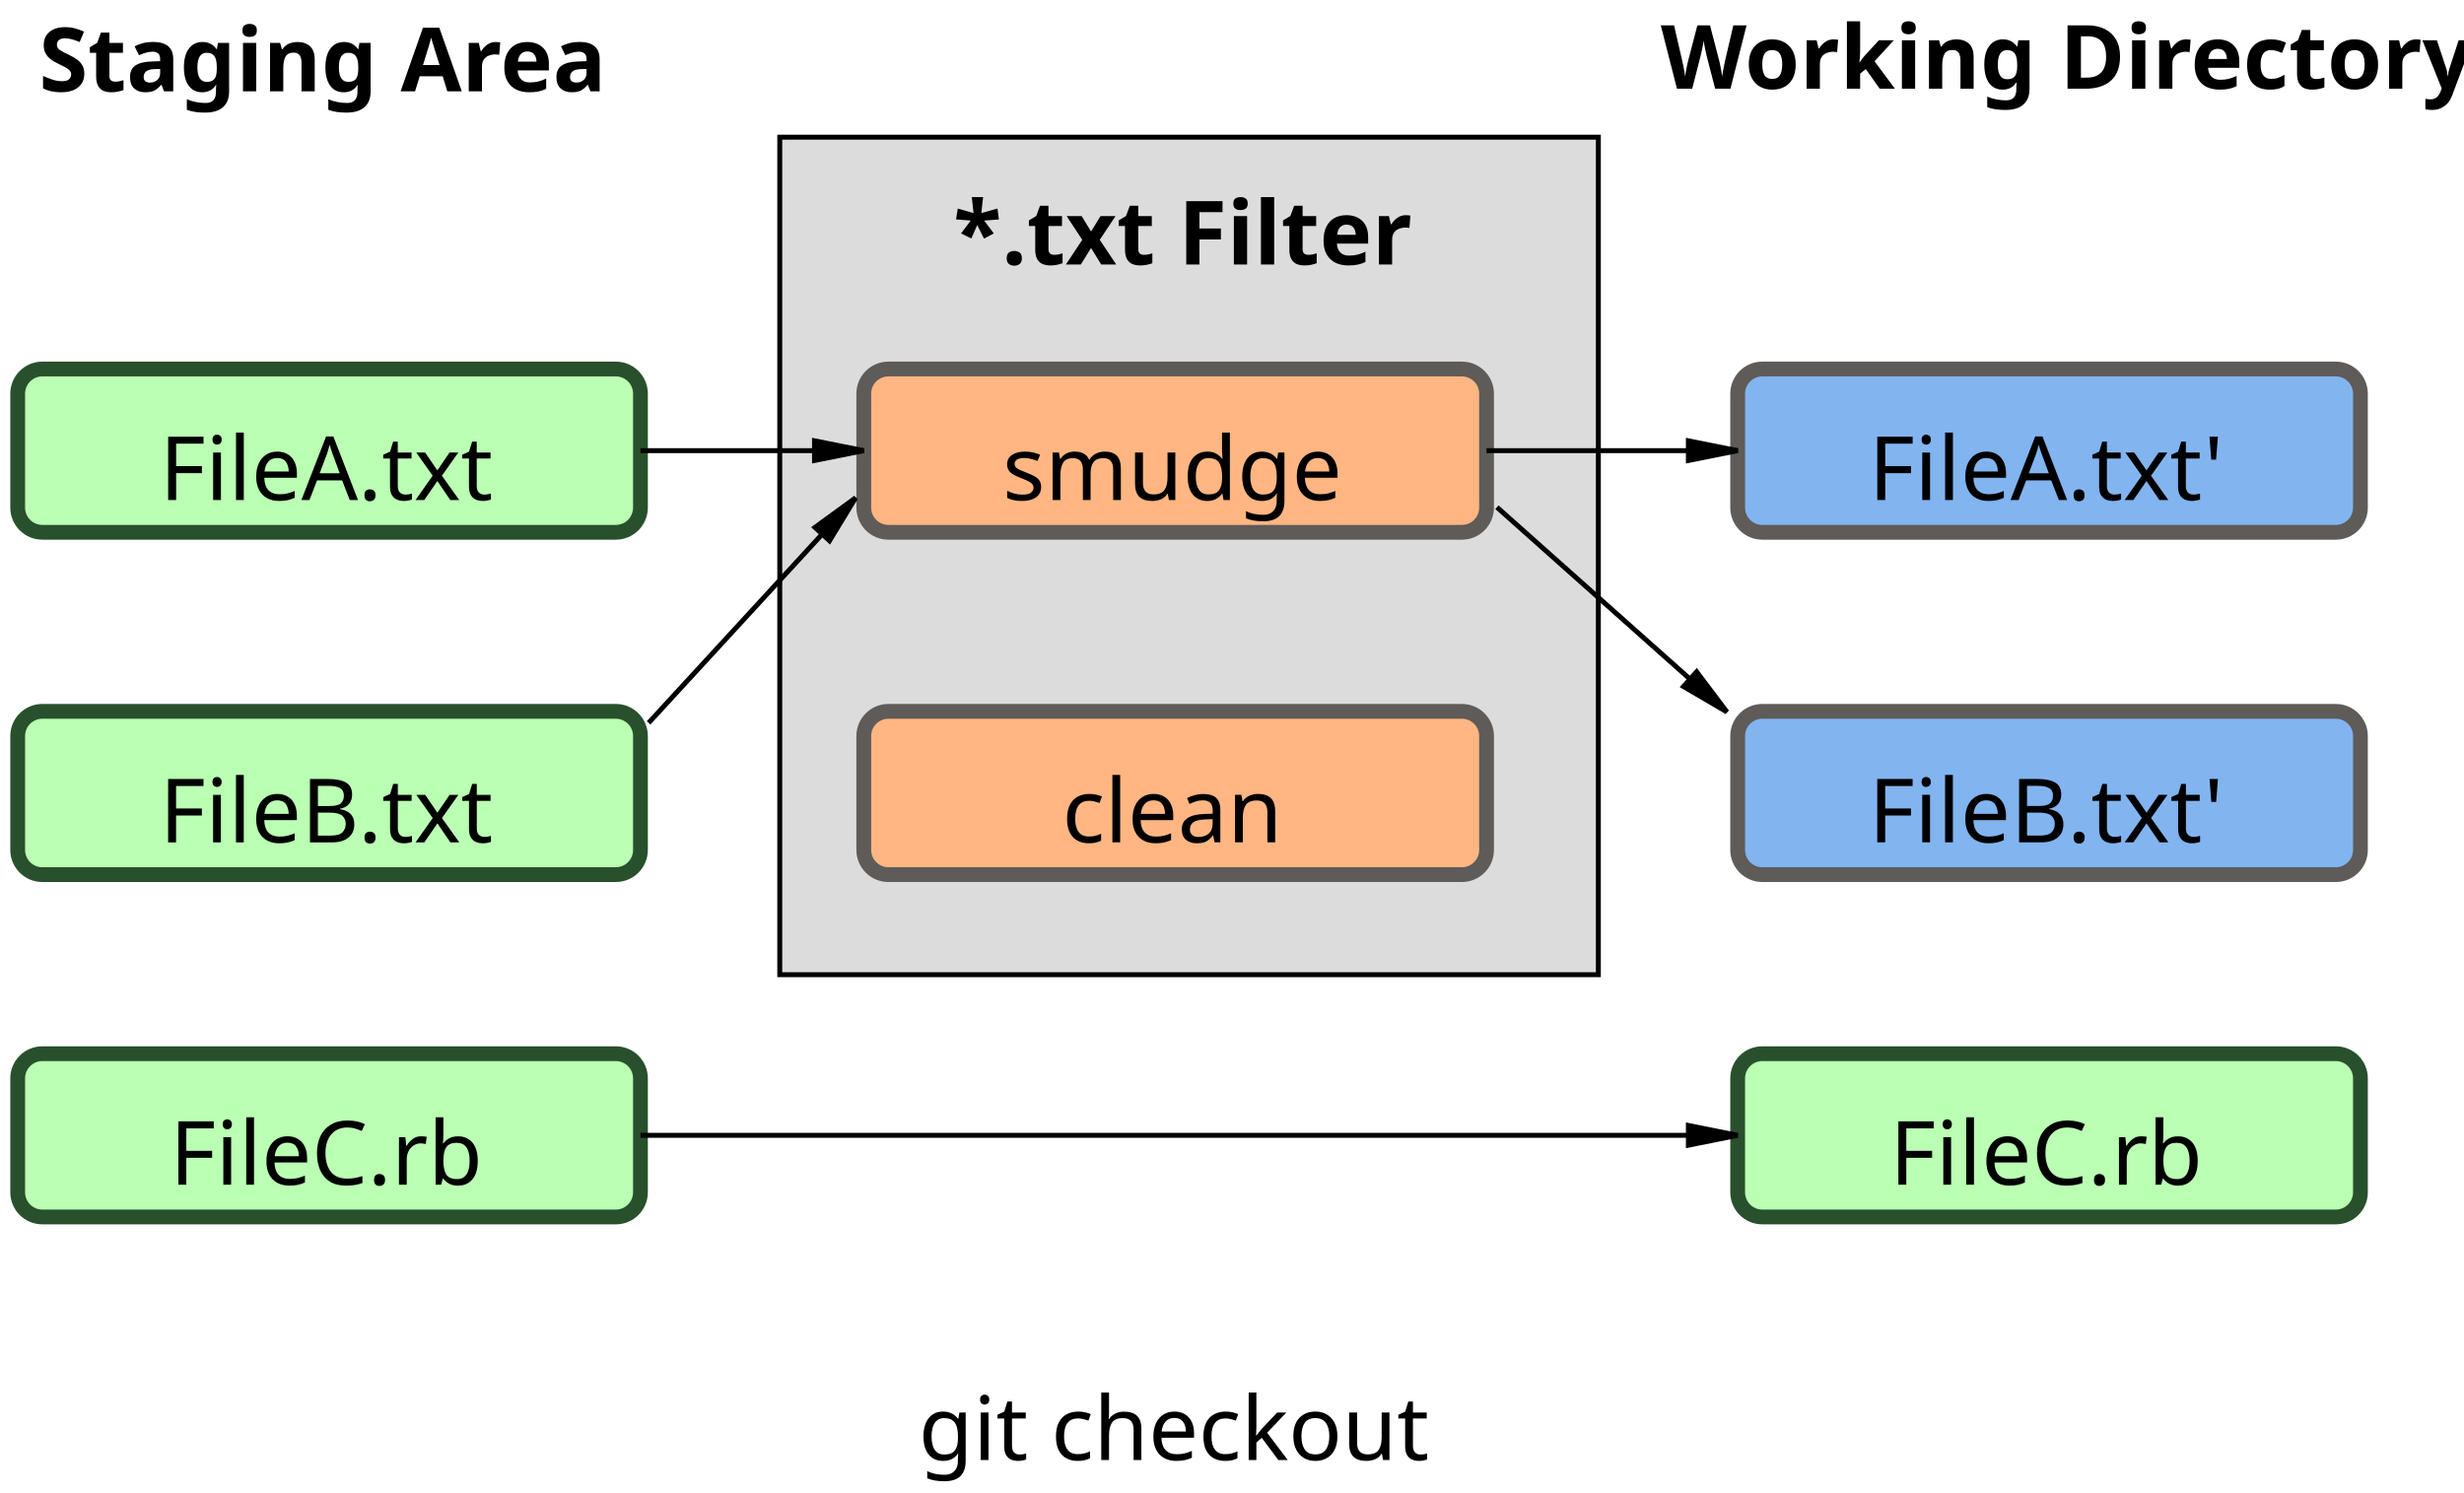
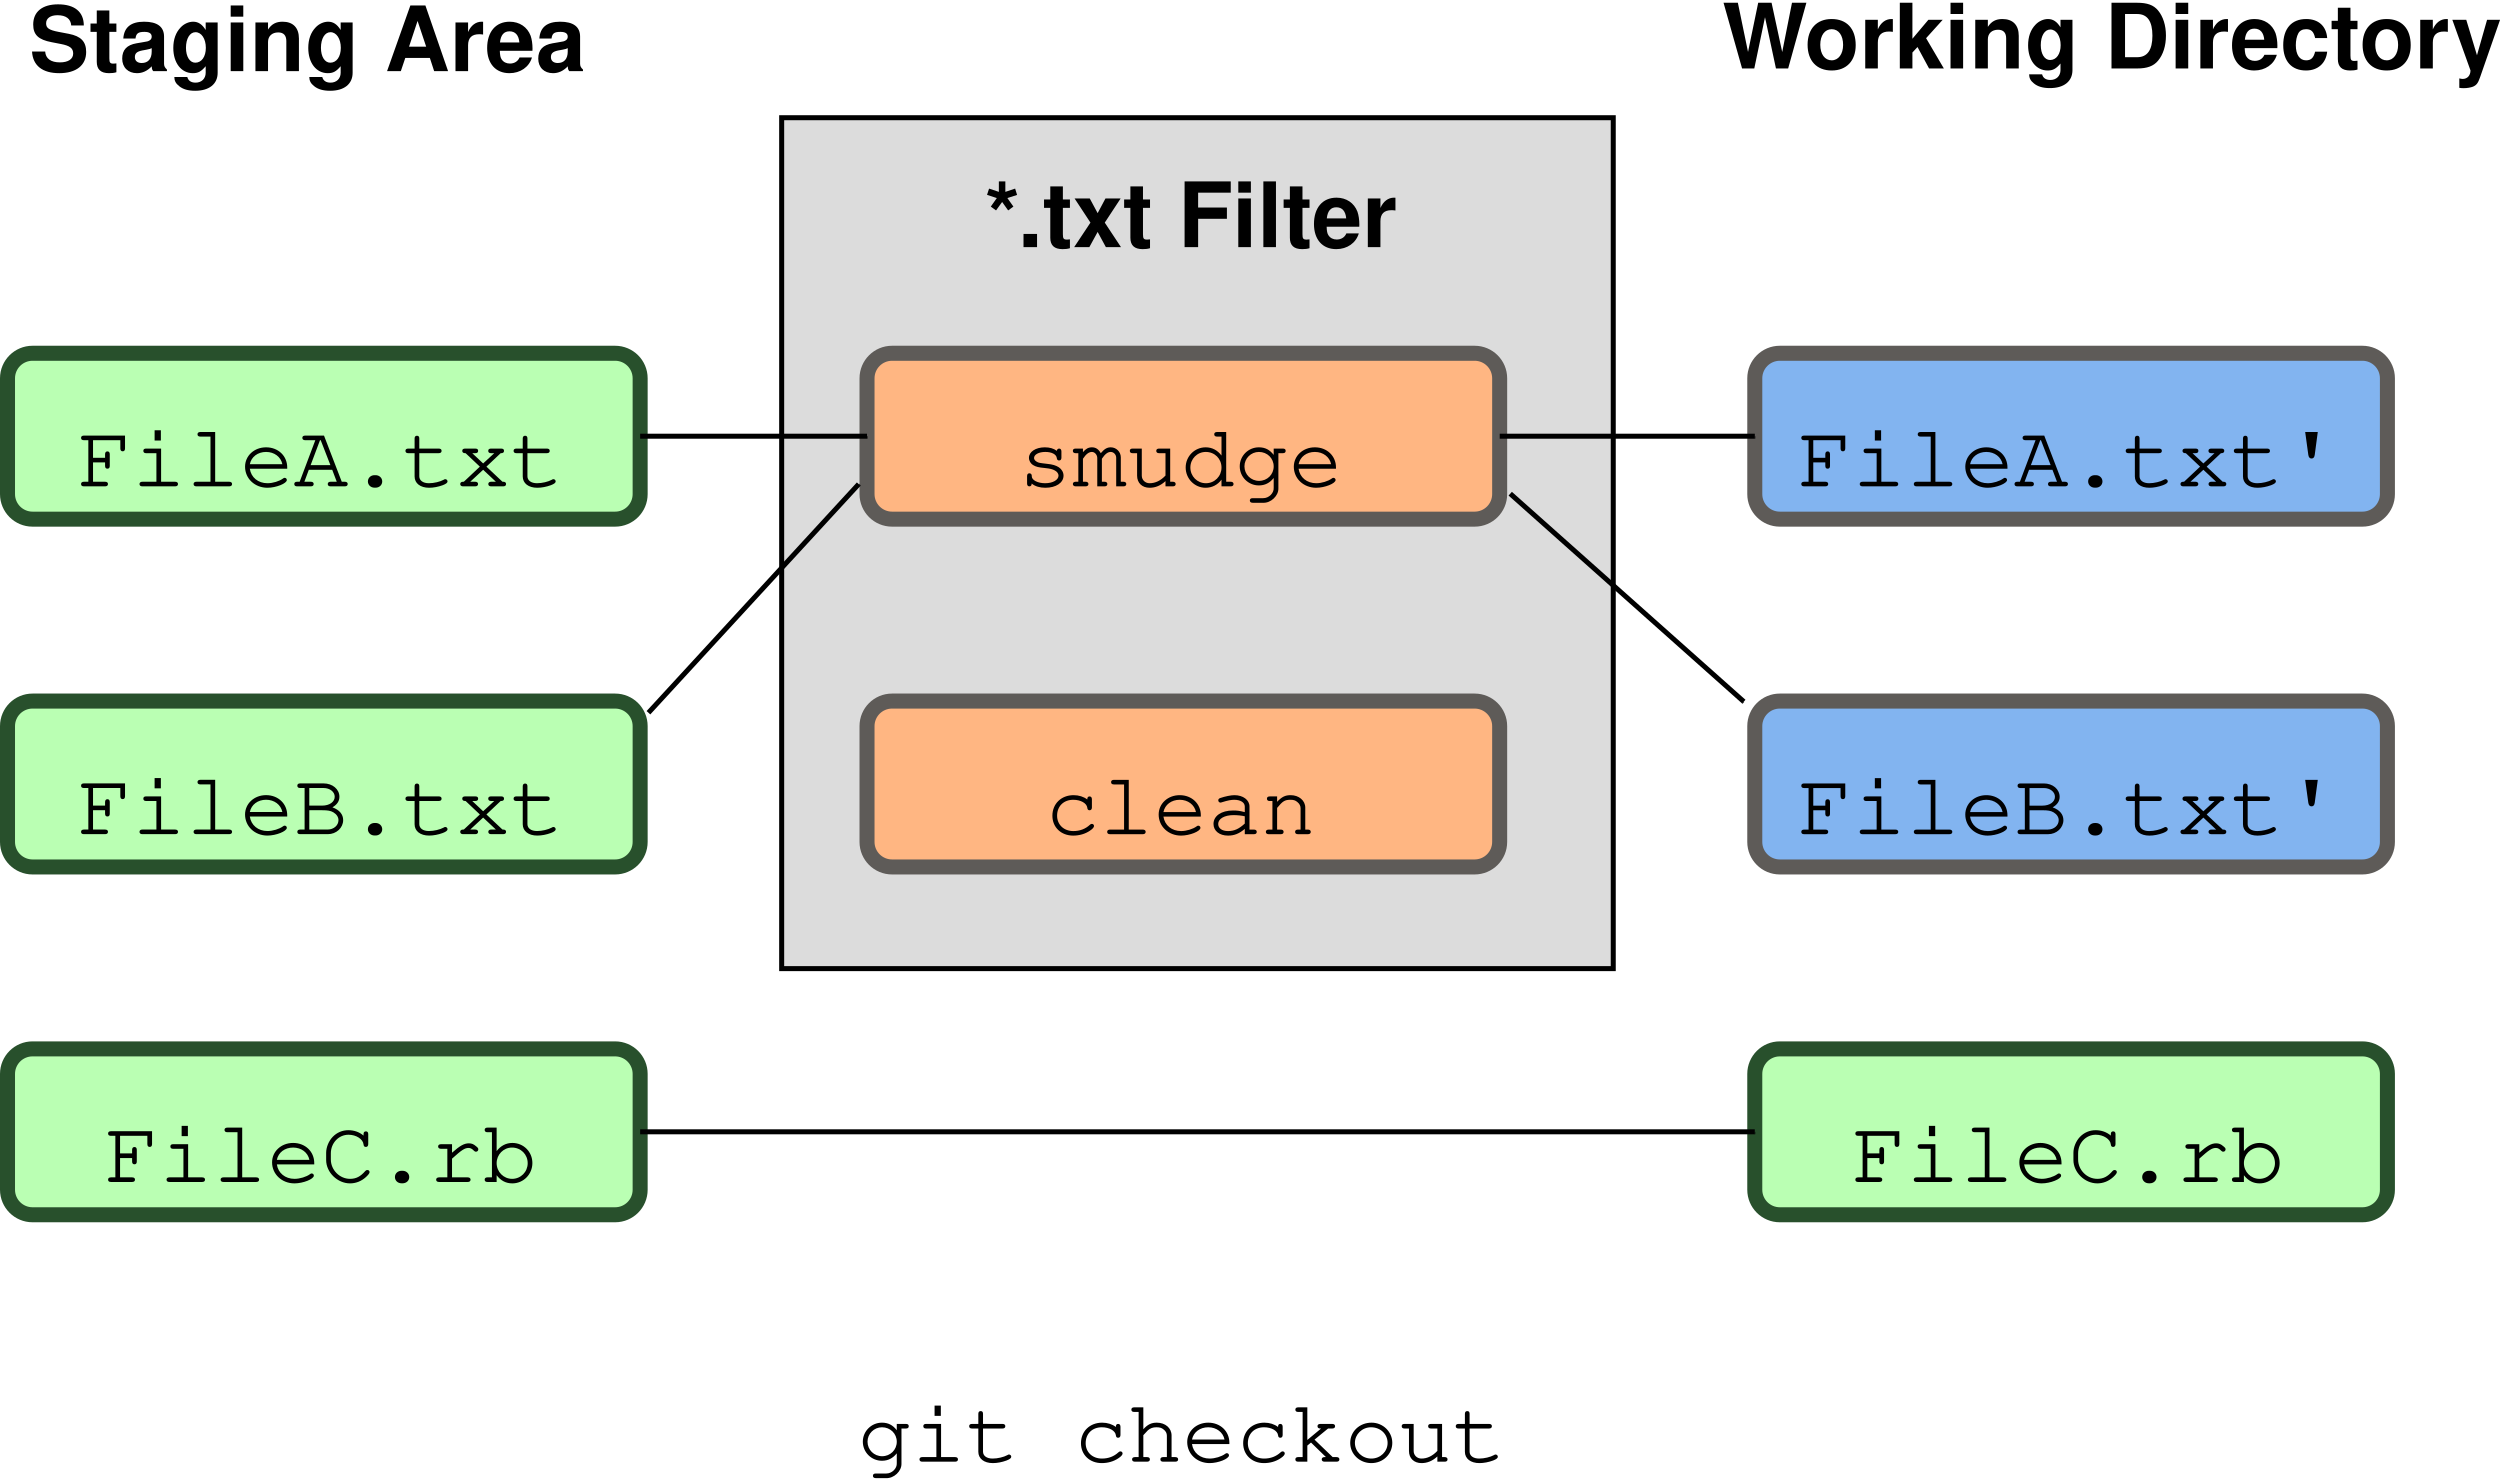
- <svg xmlns="http://www.w3.org/2000/svg" version="1.1" width="500" height="303" id="svg2932">
-   <defs id="defs2936">
-     <marker refX="0" refY="0" orient="auto" id="Arrow1Lend" style="overflow:visible">
-       <path d="m -10,0 0,-2 10,2 -10,2 z" id="path3666" style="fill-rule:evenodd;stroke:#000000;stroke-width:1px;marker-start:none" />
+ <svg xmlns="http://www.w3.org/2000/svg" height="295.72" width="499.38" version="1.1">
+   <defs>
+     <marker id="Arrow1Lend" refY="0" refX="0" orient="auto">
+       <path style="marker-start:none;" d="m-10,0,0-2,10,2-10,2z" fill-rule="evenodd" stroke="#000" stroke-width="1px" />
    </marker>
  </defs>
-   <rect width="79.157" height="16.907" x="496.871" y="83.542" id="21" style="fill:none;stroke:none" />
-   <rect width="166.11" height="169.97" x="158.231" y="27.84" id="17" style="fill:#dcdcdc;stroke:#000000;stroke-width:1" />
-   <text x="-31.671" y="1.086" id="21_text" style="font-size:18px;text-align:start;line-height:125%;writing-mode:lr-tb;text-anchor:start;fill:#000000;stroke:#000000;stroke-width:0px;font-family:Helvetica-Bold">
-     <tspan x="7.908" y="18.539" id="21_line1" style="font-size:18px;font-weight:bold;text-align:start;line-height:125%;writing-mode:lr-tb;text-anchor:start;fill:#000000;stroke:#000000;font-family:'Helvetica;,Sans-serif'">Staging Area</tspan>
+   <rect height="169.97" width="166.11" stroke="#000" y="23.514" x="156.14" stroke-width="1" fill="#dcdcdc" />
+   <text style="writing-mode:lr-tb;text-anchor:start;text-align:start;" font-family="Helvetica-Bold" font-size="18px" line-height="125%" stroke="#000000" y="-3.24" x="-33.76" stroke-width="0px" fill="#000000">
+     <tspan style="writing-mode:lr-tb;text-anchor:start;text-align:start;" font-weight="bold" font-size="18px" line-height="125%" stroke="#000000" y="14.213" x="5.819" font-family="'Helvetica" fill="#000000">Staging Area</tspan>
  </text>
-   <text x="462.223" y="0.548" id="21_text-9" style="font-size:18px;text-align:end;line-height:125%;writing-mode:lr-tb;text-anchor:end;fill:#000000;stroke:#000000;stroke-width:0px;font-family:Helvetica-Bold">
-     <tspan x="501.801" y="18.002" id="21_line1-2" style="font-size:18px;font-weight:bold;text-align:end;line-height:125%;writing-mode:lr-tb;text-anchor:end;fill:#000000;stroke:#000000;font-family:'Helvetica;,Sans-serif'">Working Directory</tspan>
+   <text style="writing-mode:lr-tb;text-anchor:end;text-align:end;" font-family="Helvetica-Bold" font-size="18px" line-height="125%" stroke="#000000" y="-3.778" x="460.133" stroke-width="0px" fill="#000000">
+     <tspan style="writing-mode:lr-tb;text-anchor:end;text-align:end;" font-weight="bold" font-size="18px" line-height="125%" stroke="#000000" y="13.676" x="499.712" font-family="'Helvetica" fill="#000000">Working Directory</tspan>
  </text>
-   <g transform="translate(0,-7.6293945e-6)" id="g4297">
-     <rect width="126.373" height="33.136" rx="5" ry="5" x="3.589" y="74.891" id="316" style="fill:#baffb3;stroke:#28502c;stroke-width:3px" />
-     <text x="10.003" y="64.979" id="316_text" style="font-size:14px;fill:#000000;stroke:#000000;stroke-width:0px;font-family:Geneva">
-       <tspan x="66.193" y="101.479" id="316_line1" style="font-size:18px;text-align:center;text-anchor:middle;fill:#000000;stroke:#000000;font-family:'Courier;'">FileA.txt</tspan>
+   <g transform="translate(-2.08918,-4.326055)">
+     <rect rx="5" ry="5" height="33.136" width="126.37" stroke="#28502c" y="74.891" x="3.589" stroke-width="3px" fill="#baffb3" />
+     <text font-family="Geneva" font-size="14px" stroke="#000000" y="64.979" x="10.003" stroke-width="0px" fill="#000000">
+       <tspan style="text-anchor:middle;text-align:center;" font-size="18px" stroke="#000000" y="101.479" x="66.193" font-family="'Courier" fill="#000000">FileA.txt</tspan>
    </text>
  </g>
-   <g transform="translate(0,69.47578)" id="g4297-7">
-     <rect width="126.373" height="33.136" rx="5" ry="5" x="3.589" y="74.891" id="316-4" style="fill:#baffb3;stroke:#28502c;stroke-width:3px" />
-     <text x="10.003" y="64.979" id="316_text-9" style="font-size:14px;fill:#000000;stroke:#000000;stroke-width:0px;font-family:Geneva">
-       <tspan x="66.193" y="101.479" id="316_line1-9" style="font-size:18px;text-align:center;text-anchor:middle;fill:#000000;stroke:#000000;font-family:'Courier;'">FileB.txt</tspan>
+   <g transform="translate(-2.08918,65.14973)">
+     <rect rx="5" ry="5" height="33.136" width="126.37" stroke="#28502c" y="74.891" x="3.589" stroke-width="3px" fill="#baffb3" />
+     <text font-family="Geneva" font-size="14px" stroke="#000000" y="64.979" x="10.003" stroke-width="0px" fill="#000000">
+       <tspan style="text-anchor:middle;text-align:center;" font-size="18px" stroke="#000000" y="101.479" x="66.193" font-family="'Courier" fill="#000000">FileB.txt</tspan>
    </text>
  </g>
-   <g transform="translate(0,138.9516)" id="g4297-7-4">
-     <rect width="126.373" height="33.136" rx="5" ry="5" x="3.589" y="74.891" id="316-4-5" style="fill:#baffb3;stroke:#28502c;stroke-width:3px" />
-     <text x="10.003" y="64.979" id="316_text-9-9" style="font-size:14px;fill:#000000;stroke:#000000;stroke-width:0px;font-family:Geneva">
-       <tspan x="66.193" y="101.479" id="316_line1-9-3" style="font-size:18px;text-align:center;text-anchor:middle;fill:#000000;stroke:#000000;font-family:'Courier;'">FileC.rb</tspan>
+   <g transform="translate(-2.08918,134.6255)">
+     <rect rx="5" ry="5" height="33.136" width="126.37" stroke="#28502c" y="74.891" x="3.589" stroke-width="3px" fill="#baffb3" />
+     <text font-family="Geneva" font-size="14px" stroke="#000000" y="64.979" x="10.003" stroke-width="0px" fill="#000000">
+       <tspan style="text-anchor:middle;text-align:center;" font-size="18px" stroke="#000000" y="101.479" x="66.193" font-family="'Courier" fill="#000000">FileC.rb</tspan>
    </text>
  </g>
-   <g id="g4490">
-     <rect width="126.373" height="33.136" rx="5" ry="5" x="352.61" y="74.891" id="316-1" style="fill:#82b4f0;fill-opacity:1;stroke:#5e5b58;stroke-width:3px;stroke-opacity:1" />
-     <text x="359.024" y="64.979" id="316_text-99" style="font-size:14px;fill:#000000;stroke:#000000;stroke-width:0px;font-family:Geneva">
-       <tspan x="415.214" y="101.479" id="316_line1-7" style="font-size:18px;text-align:center;text-anchor:middle;fill:#000000;stroke:#000000;font-family:'Courier;'">FileA.txt'</tspan>
+   <g transform="translate(-2.08918,-4.326048)">
+     <rect rx="5" ry="5" height="33.136" width="126.37" stroke="#5e5b58" y="74.891" x="352.61" stroke-width="3px" fill="#82b4f0" />
+     <text font-family="Geneva" font-size="14px" stroke="#000000" y="64.979" x="359.024" stroke-width="0px" fill="#000000">
+       <tspan style="text-anchor:middle;text-align:center;" font-size="18px" stroke="#000000" y="101.479" x="415.214" font-family="'Courier" fill="#000000">FileA.txt'</tspan>
    </text>
  </g>
-   <rect width="126.373" height="33.136" rx="5" ry="5" x="352.61" y="144.367" id="316-4-2" style="fill:#82b4f0;fill-opacity:1;stroke:#5e5b58;stroke-width:3px;stroke-opacity:1" />
-   <text x="359.024" y="134.455" id="316_text-9-5" style="font-size:14px;fill:#000000;stroke:#000000;stroke-width:0px;font-family:Geneva">
-     <tspan x="415.214" y="170.955" id="316_line1-9-34" style="font-size:18px;text-align:center;text-anchor:middle;fill:#000000;stroke:#000000;font-family:'Courier;'">FileB.txt'</tspan>
+   <rect rx="5" ry="5" height="33.136" width="126.37" stroke="#5e5b58" y="140.04" x="350.52" stroke-width="3px" fill="#82b4f0" />
+   <text font-family="Geneva" font-size="14px" stroke="#000000" y="130.129" x="356.934" stroke-width="0px" fill="#000000">
+     <tspan style="text-anchor:middle;text-align:center;" font-size="18px" stroke="#000000" y="166.629" x="413.124" font-family="'Courier" fill="#000000">FileB.txt'</tspan>
  </text>
-   <g transform="translate(349.0208,138.9516)" id="g4297-7-4-9">
-     <rect width="126.373" height="33.136" rx="5" ry="5" x="3.589" y="74.891" id="316-4-5-0" style="fill:#baffb3;stroke:#28502c;stroke-width:3px" />
-     <text x="10.003" y="64.979" id="316_text-9-9-2" style="font-size:14px;fill:#000000;stroke:#000000;stroke-width:0px;font-family:Geneva">
-       <tspan x="66.193" y="101.479" id="316_line1-9-3-0" style="font-size:18px;text-align:center;text-anchor:middle;fill:#000000;stroke:#000000;font-family:'Courier;'">FileC.rb</tspan>
+   <g transform="translate(346.9316,134.6255)">
+     <rect rx="5" ry="5" height="33.136" width="126.37" stroke="#28502c" y="74.891" x="3.589" stroke-width="3px" fill="#baffb3" />
+     <text font-family="Geneva" font-size="14px" stroke="#000000" y="64.979" x="10.003" stroke-width="0px" fill="#000000">
+       <tspan style="text-anchor:middle;text-align:center;" font-size="18px" stroke="#000000" y="101.479" x="66.193" font-family="'Courier" fill="#000000">FileC.rb</tspan>
    </text>
  </g>
-   <text x="200.434" y="36.232" id="21_text-9-1" style="font-size:18px;text-align:center;line-height:125%;writing-mode:lr-tb;text-anchor:middle;fill:#000000;stroke:#000000;stroke-width:0px;font-family:Helvetica-Bold">
-     <tspan x="240.012" y="53.685" id="21_line1-2-9" style="font-size:18px;font-weight:bold;text-align:center;line-height:125%;writing-mode:lr-tb;text-anchor:middle;fill:#000000;stroke:#000000;font-family:'Helvetica;,Sans-serif'">*.txt Filter</tspan>
+   <text style="writing-mode:lr-tb;text-anchor:middle;text-align:center;" font-family="Helvetica-Bold" font-size="18px" line-height="125%" stroke="#000000" y="31.906" x="198.345" stroke-width="0px" fill="#000000">
+     <tspan style="writing-mode:lr-tb;text-anchor:middle;text-align:center;" font-weight="bold" font-size="18px" line-height="125%" stroke="#000000" y="49.359" x="237.923" font-family="'Helvetica" fill="#000000">*.txt Filter</tspan>
  </text>
-   <g id="g4529">
-     <rect width="126.373" height="33.136" rx="5" ry="5" x="175.281" y="74.891" id="316-1-2" style="fill:#ffb682;fill-opacity:1;stroke:#5e5b58;stroke-width:3px;stroke-opacity:1" />
-     <text x="181.695" y="64.979" id="316_text-99-1" style="font-size:14px;fill:#000000;stroke:#000000;stroke-width:0px;font-family:Geneva">
-       <tspan x="237.885" y="101.479" id="316_line1-7-2" style="font-size:18px;text-align:center;text-anchor:middle;fill:#000000;stroke:#000000;font-family:'Courier;'">smudge</tspan>
+   <g transform="translate(-2.08918,-4.326048)">
+     <rect rx="5" ry="5" height="33.136" width="126.37" stroke="#5e5b58" y="74.891" x="175.28" stroke-width="3px" fill="#ffb682" />
+     <text font-family="Geneva" font-size="14px" stroke="#000000" y="64.979" x="181.695" stroke-width="0px" fill="#000000">
+       <tspan style="text-anchor:middle;text-align:center;" font-size="18px" stroke="#000000" y="101.479" x="237.885" font-family="'Courier" fill="#000000">smudge</tspan>
    </text>
  </g>
-   <rect width="126.373" height="33.136" rx="5" ry="5" x="175.281" y="144.367" id="316-1-2-7" style="fill:#ffb682;fill-opacity:1;stroke:#5e5b58;stroke-width:3px;stroke-opacity:1" />
-   <text x="181.695" y="134.455" id="316_text-99-1-3" style="font-size:14px;fill:#000000;stroke:#000000;stroke-width:0px;font-family:Geneva">
-     <tspan x="237.885" y="170.955" id="316_line1-7-2-1" style="font-size:18px;text-align:center;text-anchor:middle;fill:#000000;stroke:#000000;font-family:'Courier;'">clean</tspan>
+   <rect rx="5" ry="5" height="33.136" width="126.37" stroke="#5e5b58" y="140.04" x="173.19" stroke-width="3px" fill="#ffb682" />
+   <text font-family="Geneva" font-size="14px" stroke="#000000" y="130.129" x="179.606" stroke-width="0px" fill="#000000">
+     <tspan style="text-anchor:middle;text-align:center;" font-size="18px" stroke="#000000" y="166.629" x="235.796" font-family="'Courier" fill="#000000">clean</tspan>
  </text>
-   <path d="m 129.962,91.459 45.319,0" id="path4577" style="fill:none;stroke:#000000;stroke-width:1px;stroke-linecap:butt;stroke-linejoin:miter;stroke-opacity:1;marker-end:url(#Arrow1Lend)" />
-   <path d="m 301.654,91.459 50.956,0" id="path4765" style="fill:none;stroke:#000000;stroke-width:1px;stroke-linecap:butt;stroke-linejoin:miter;stroke-opacity:1;marker-end:url(#Arrow1Lend);display:inline" />
-   <path d="m 131.624,146.699 41.996,-45.669" id="path4953" style="fill:none;stroke:#000000;stroke-width:1px;stroke-linecap:butt;stroke-linejoin:miter;stroke-opacity:1;marker-end:url(#Arrow1Lend)" />
-   <path d="m 129.962,230.41 222.648,-1e-5" id="path5141" style="fill:none;stroke:#000000;stroke-width:1px;stroke-linecap:butt;stroke-linejoin:miter;stroke-opacity:1;marker-end:url(#Arrow1Lend)" />
-   <path d="m 303.762,102.943 46.66,41.538" id="path4953-0" style="fill:none;stroke:#000000;stroke-width:1px;stroke-linecap:butt;stroke-linejoin:miter;stroke-opacity:1;marker-end:url(#Arrow1Lend)" />
-   <text x="182.001" y="259.8" id="316_text-99-1-3-5" style="font-size:14px;fill:#000000;stroke:#000000;stroke-width:0px;font-family:Geneva">
-     <tspan x="238.191" y="296.3" id="316_line1-7-2-1-6" style="font-size:18px;text-align:center;text-anchor:middle;fill:#000000;stroke:#000000;font-family:'Courier;'">git checkout</tspan>
+   <path stroke-linejoin="miter" style="marker-end:url(#Arrow1Lend);" d="m127.87,87.133,45.319,0" stroke="#000" stroke-linecap="butt" stroke-width="1px" fill="none" />
+   <path stroke-linejoin="miter" style="marker-end:url(#Arrow1Lend);" d="m299.57,87.133,50.956,0" stroke="#000" stroke-linecap="butt" stroke-width="1px" fill="none" />
+   <path stroke-linejoin="miter" style="marker-end:url(#Arrow1Lend);" d="M129.53,142.37,171.53,96.704" stroke="#000" stroke-linecap="butt" stroke-width="1px" fill="none" />
+   <path stroke-linejoin="miter" style="marker-end:url(#Arrow1Lend);" d="m127.87,226.08,222.65-0" stroke="#000" stroke-linecap="butt" stroke-width="1px" fill="none" />
+   <path stroke-linejoin="miter" style="marker-end:url(#Arrow1Lend);" d="m301.67,98.617,46.66,41.538" stroke="#000" stroke-linecap="butt" stroke-width="1px" fill="none" />
+   <text font-family="Geneva" font-size="14px" stroke="#000000" y="255.474" x="179.912" stroke-width="0px" fill="#000000">
+     <tspan style="text-anchor:middle;text-align:center;" font-size="18px" stroke="#000000" y="291.974" x="236.102" font-family="'Courier" fill="#000000">git checkout</tspan>
  </text>
</svg>
